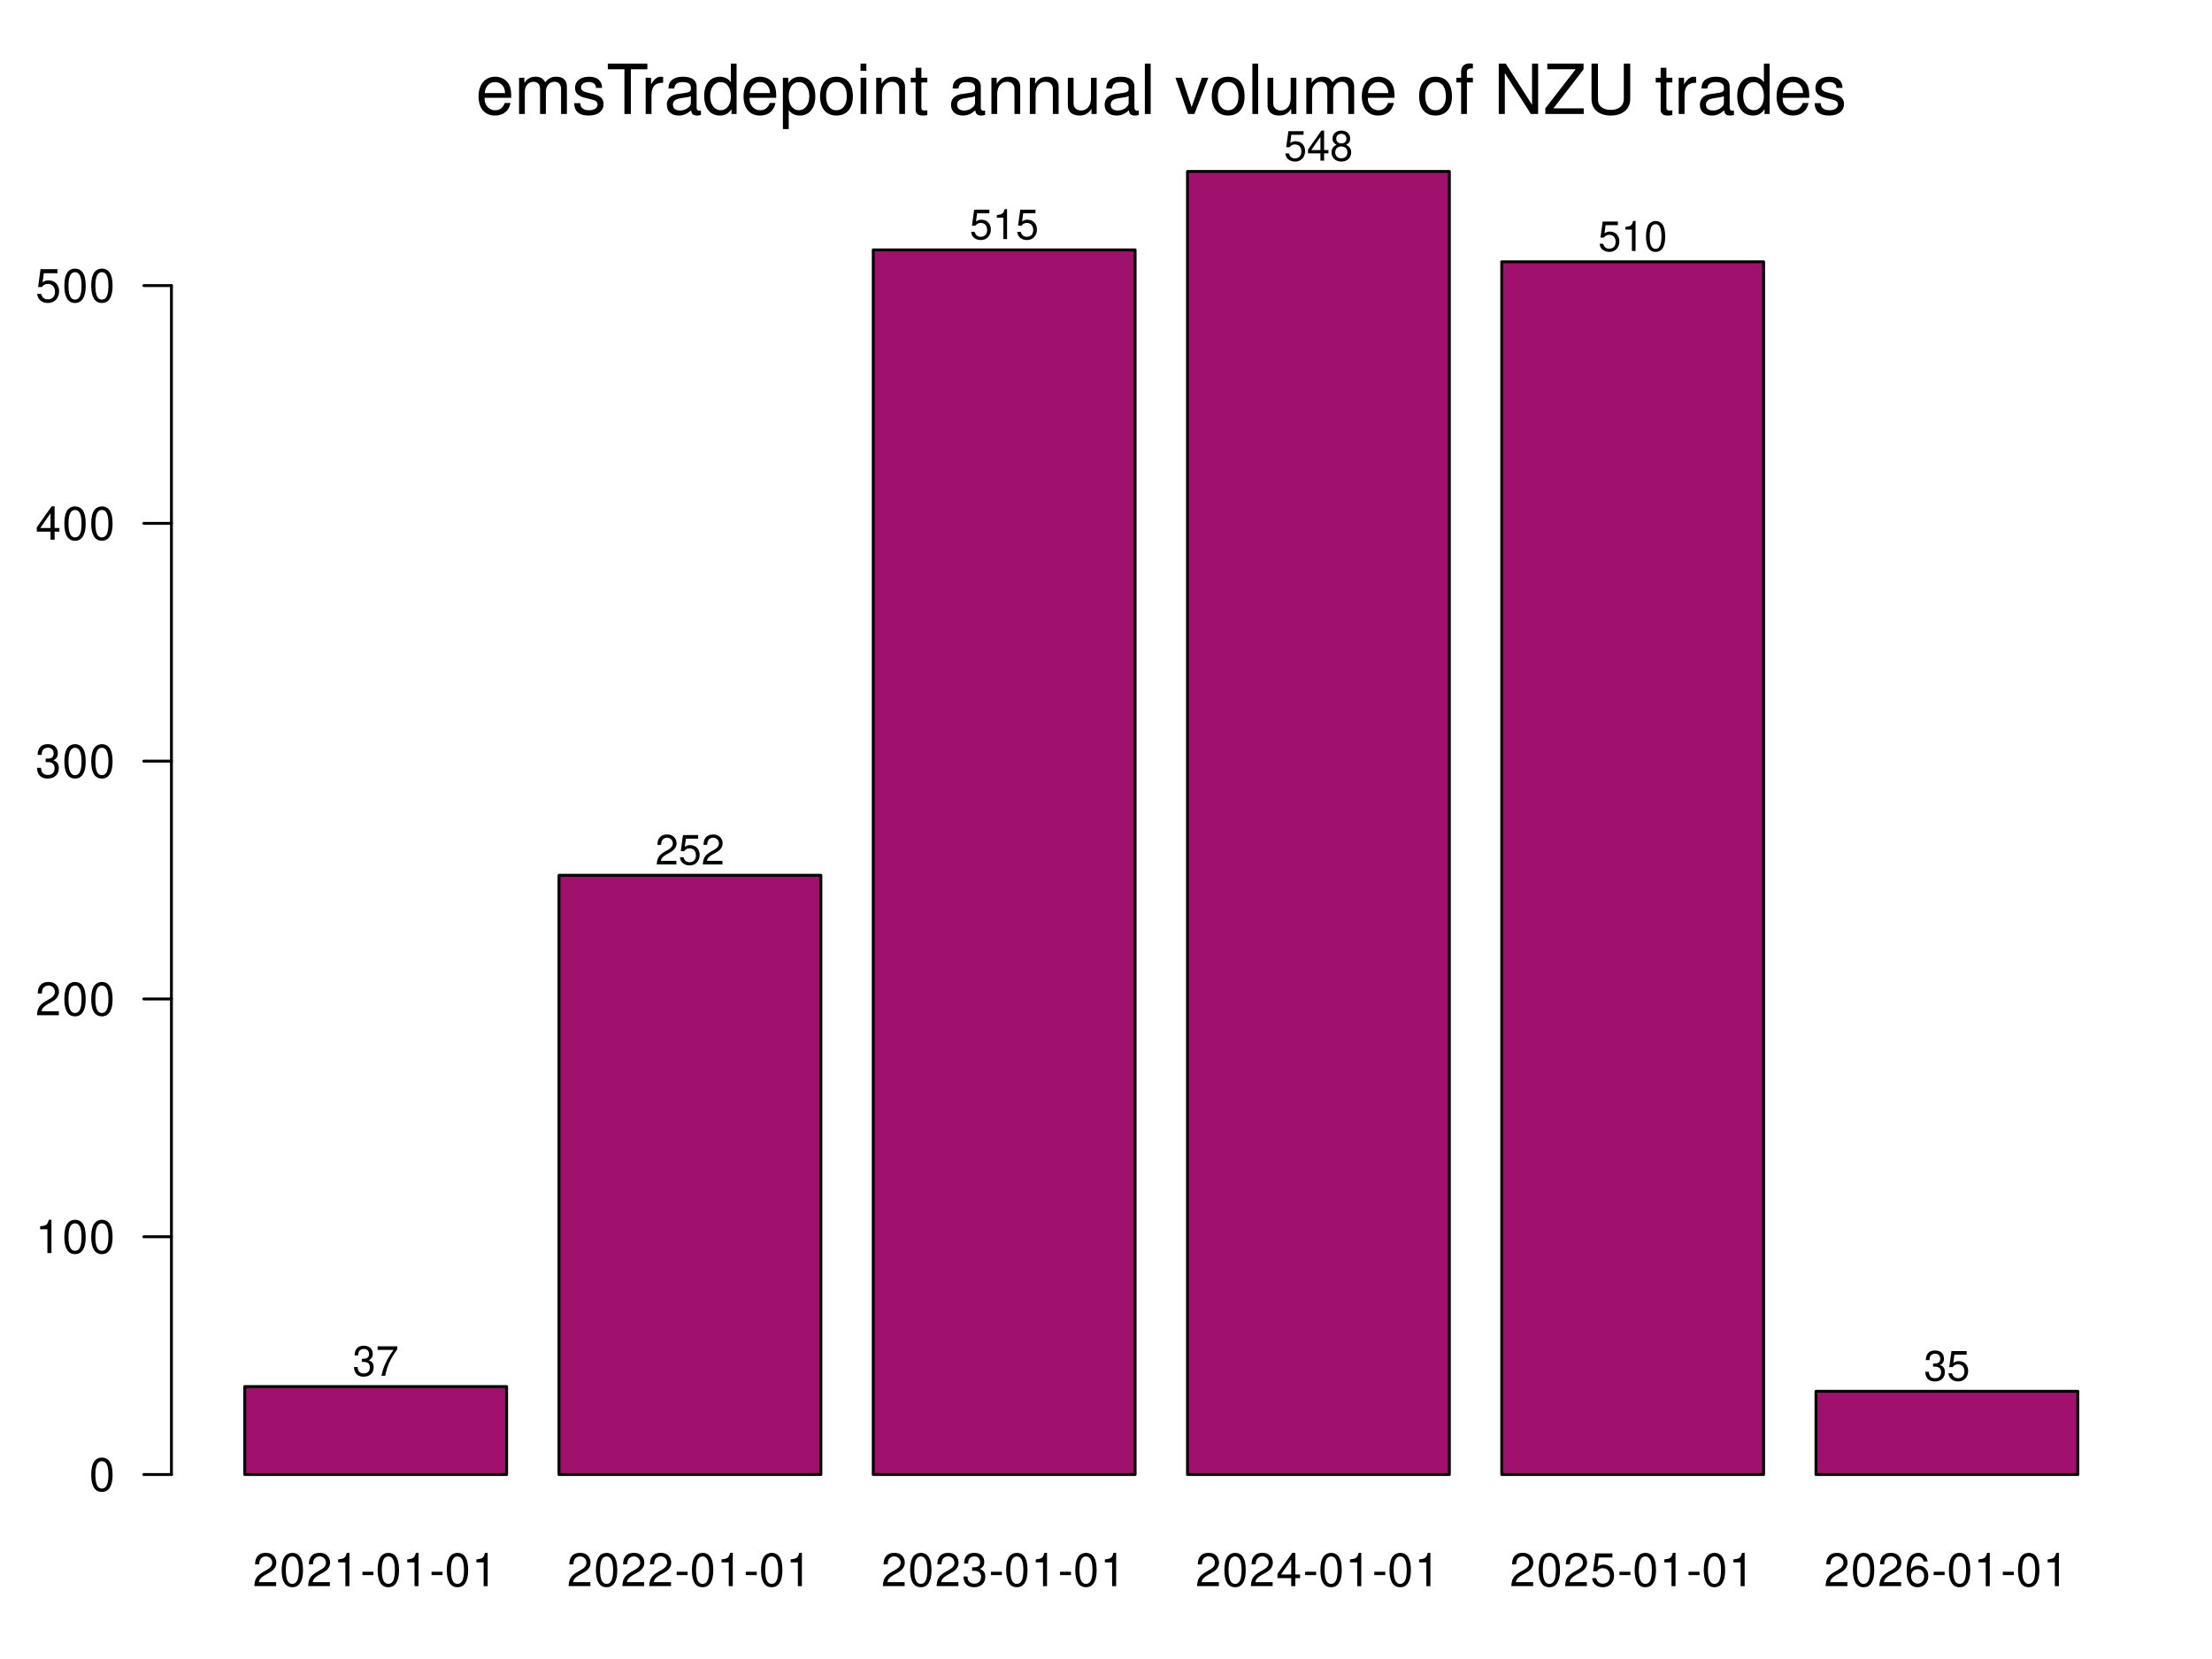
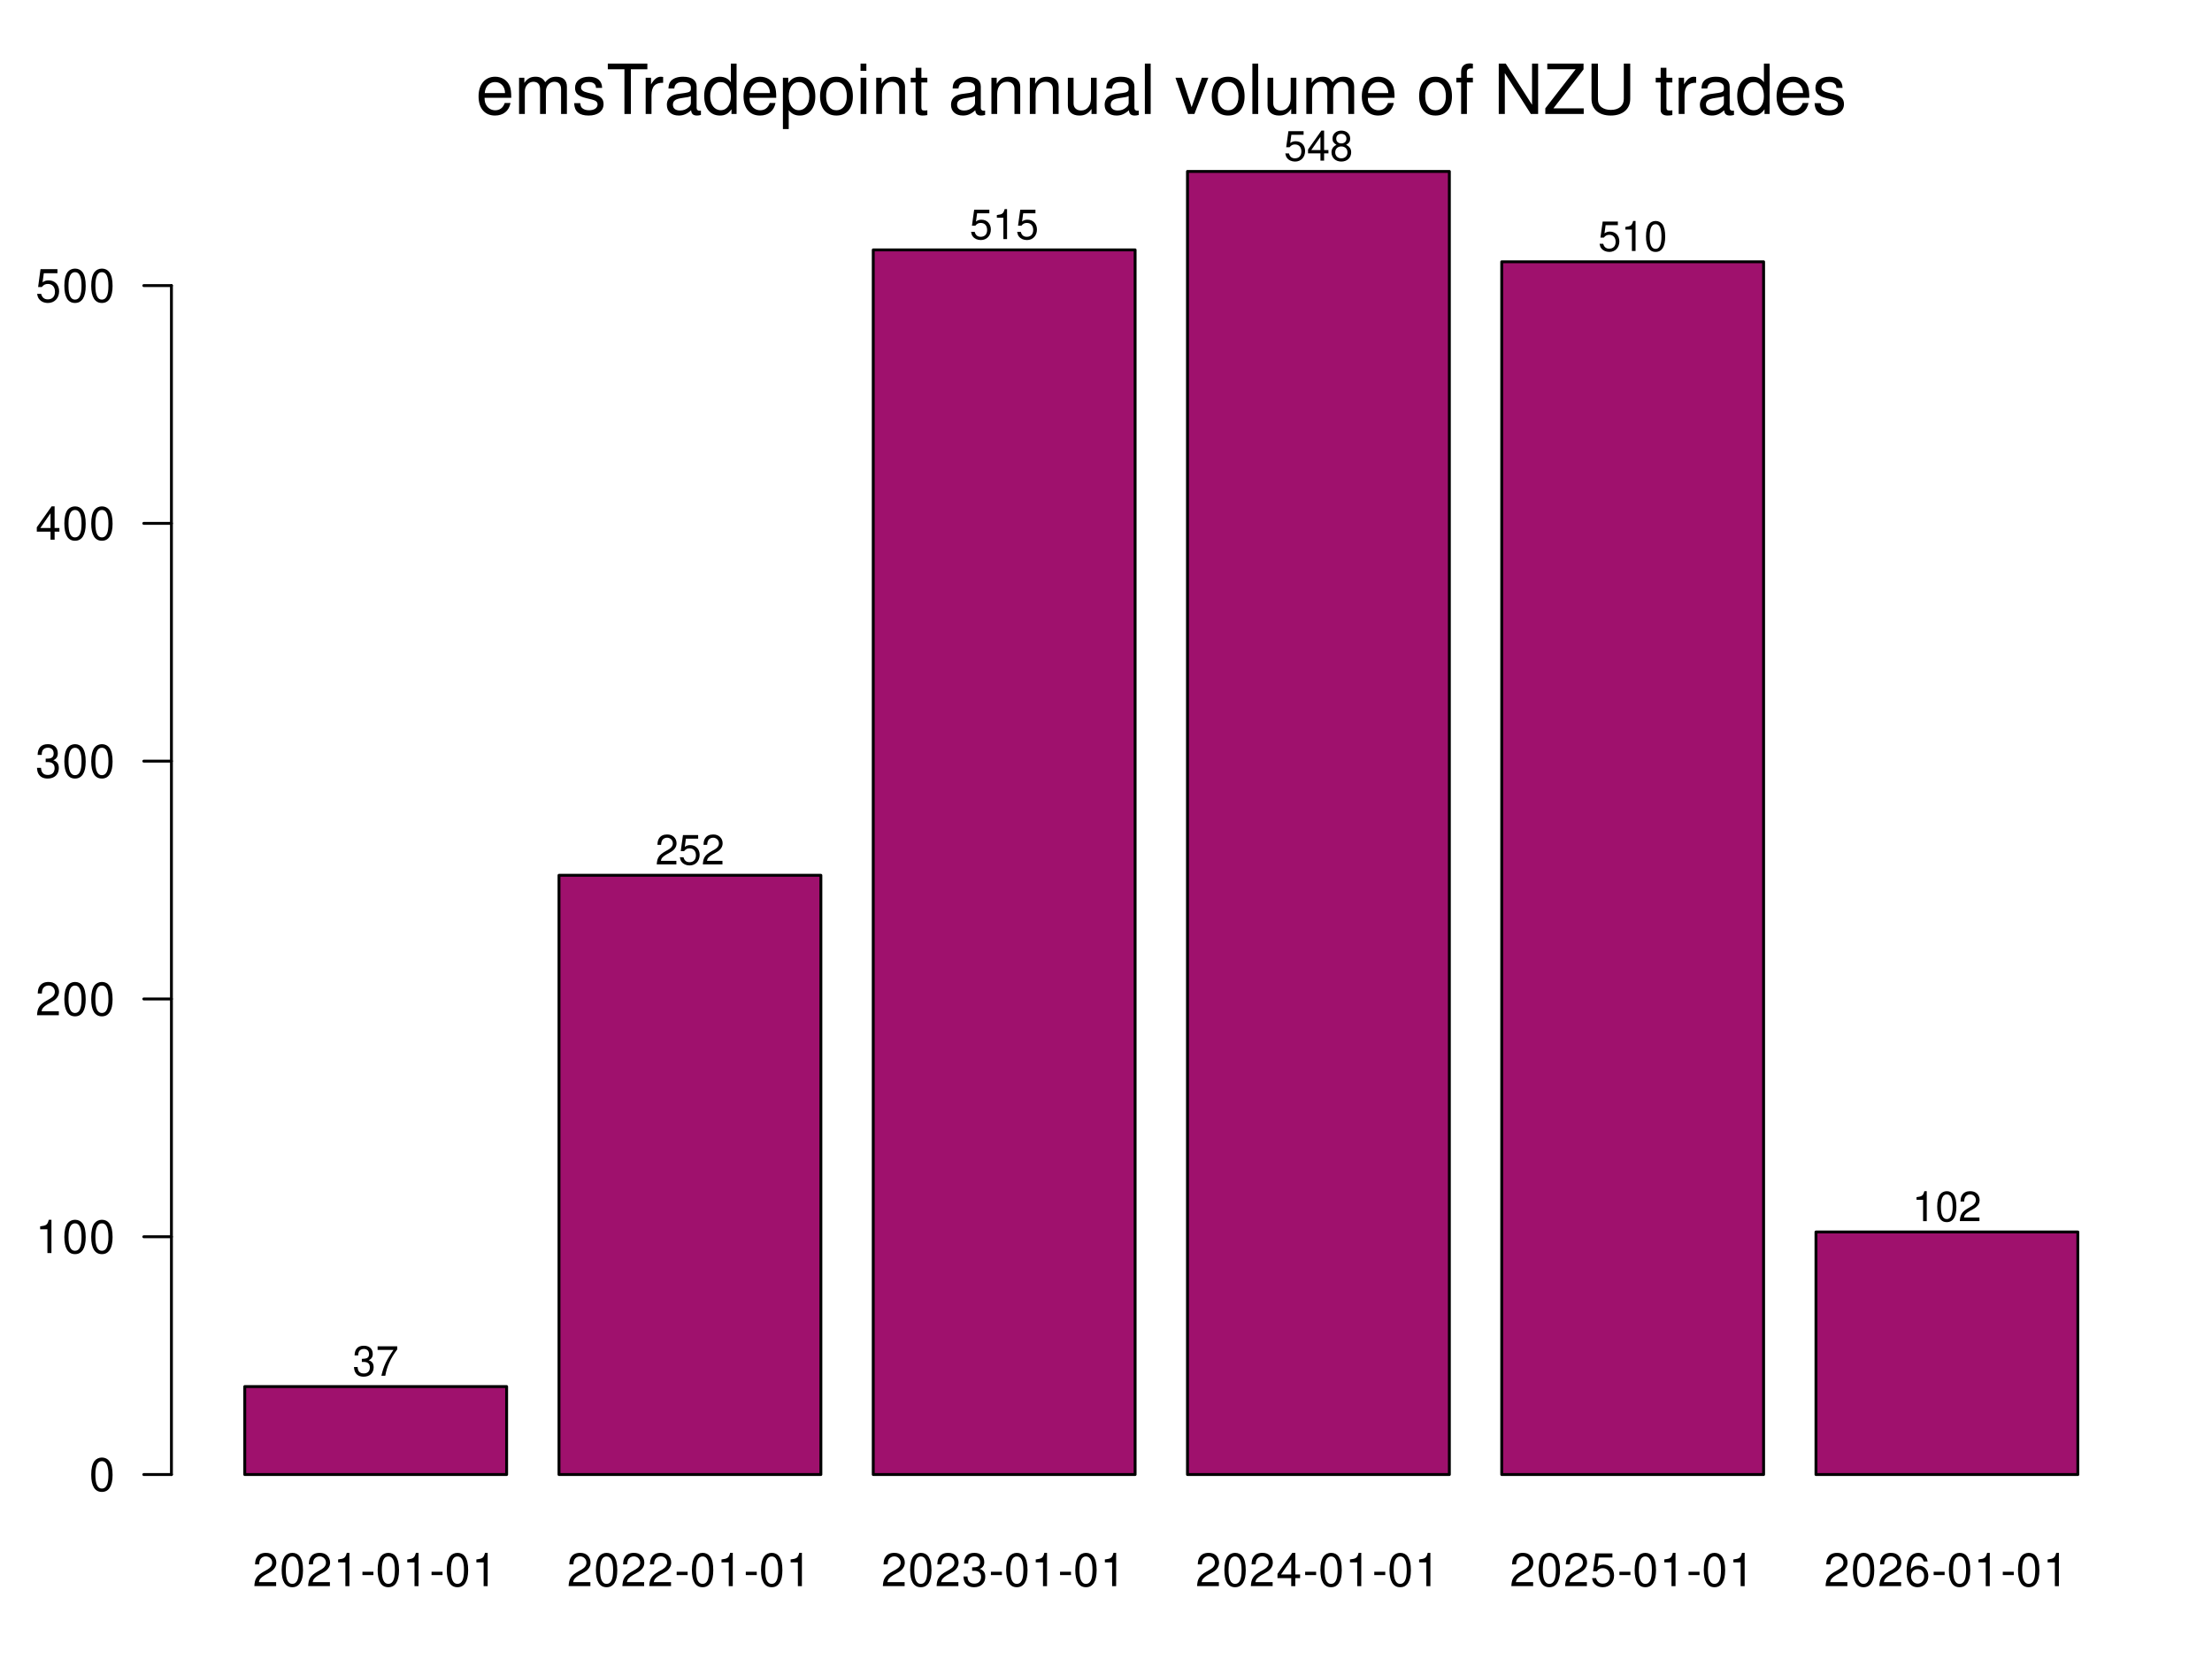
<svg xmlns="http://www.w3.org/2000/svg" xmlns:xlink="http://www.w3.org/1999/xlink" width="576pt" height="432pt" viewBox="0 0 576 432" version="1.1">
  <defs>
    <g>
      <symbol overflow="visible" id="glyph0-0">
        <path style="stroke:none;" d="" />
      </symbol>
      <symbol overflow="visible" id="glyph0-1">
        <path style="stroke:none;" d="M 6.078 -1.047 L 1.594 -1.047 C 1.703 -1.766 2.094 -2.219 3.125 -2.859 L 4.328 -3.531 C 5.516 -4.188 6.125 -5.078 6.125 -6.141 C 6.125 -6.859 5.844 -7.531 5.344 -8 C 4.844 -8.453 4.219 -8.672 3.406 -8.672 C 2.328 -8.672 1.531 -8.297 1.062 -7.547 C 0.75 -7.094 0.625 -6.547 0.594 -5.672 L 1.656 -5.672 C 1.688 -6.266 1.766 -6.609 1.906 -6.906 C 2.188 -7.422 2.734 -7.75 3.375 -7.75 C 4.328 -7.75 5.047 -7.062 5.047 -6.125 C 5.047 -5.422 4.656 -4.828 3.906 -4.391 L 2.797 -3.75 C 1.016 -2.719 0.5 -1.906 0.406 -0.016 L 6.078 -0.016 Z M 6.078 -1.047 " />
      </symbol>
      <symbol overflow="visible" id="glyph0-2">
        <path style="stroke:none;" d="M 3.297 -8.672 C 2.516 -8.672 1.781 -8.312 1.344 -7.734 C 0.797 -6.953 0.516 -5.812 0.516 -4.203 C 0.516 -1.266 1.469 0.281 3.297 0.281 C 5.094 0.281 6.078 -1.266 6.078 -4.125 C 6.078 -5.812 5.812 -6.938 5.25 -7.734 C 4.812 -8.328 4.109 -8.672 3.297 -8.672 Z M 3.297 -7.734 C 4.438 -7.734 5 -6.578 5 -4.219 C 5 -1.75 4.453 -0.594 3.281 -0.594 C 2.156 -0.594 1.594 -1.797 1.594 -4.188 C 1.594 -6.578 2.156 -7.734 3.297 -7.734 Z M 3.297 -7.734 " />
      </symbol>
      <symbol overflow="visible" id="glyph0-3">
        <path style="stroke:none;" d="M 3.109 -6.188 L 3.109 0 L 4.156 0 L 4.156 -8.672 L 3.469 -8.672 C 3.094 -7.344 2.859 -7.156 1.219 -6.953 L 1.219 -6.188 Z M 3.109 -6.188 " />
      </symbol>
      <symbol overflow="visible" id="glyph0-4">
        <path style="stroke:none;" d="M 3.406 -3.75 L 0.547 -3.75 L 0.547 -2.875 L 3.406 -2.875 Z M 3.406 -3.75 " />
      </symbol>
      <symbol overflow="visible" id="glyph0-5">
        <path style="stroke:none;" d="M 2.656 -4 L 3.234 -4 C 4.375 -4 4.984 -3.453 4.984 -2.406 C 4.984 -1.312 4.328 -0.656 3.234 -0.656 C 2.078 -0.656 1.516 -1.25 1.438 -2.516 L 0.391 -2.516 C 0.438 -1.828 0.547 -1.375 0.75 -0.984 C 1.203 -0.141 2.031 0.281 3.188 0.281 C 4.938 0.281 6.078 -0.781 6.078 -2.422 C 6.078 -3.531 5.656 -4.125 4.625 -4.484 C 5.422 -4.812 5.812 -5.406 5.812 -6.281 C 5.812 -7.781 4.844 -8.672 3.234 -8.672 C 1.516 -8.672 0.594 -7.719 0.562 -5.875 L 1.625 -5.875 C 1.625 -6.406 1.688 -6.703 1.812 -6.969 C 2.047 -7.469 2.578 -7.75 3.234 -7.75 C 4.172 -7.75 4.734 -7.188 4.734 -6.25 C 4.734 -5.641 4.531 -5.266 4.062 -5.062 C 3.766 -4.938 3.391 -4.891 2.656 -4.891 Z M 2.656 -4 " />
      </symbol>
      <symbol overflow="visible" id="glyph0-6">
        <path style="stroke:none;" d="M 3.922 -2.094 L 3.922 0 L 4.984 0 L 4.984 -2.094 L 6.234 -2.094 L 6.234 -3.047 L 4.984 -3.047 L 4.984 -8.672 L 4.203 -8.672 L 0.344 -3.219 L 0.344 -2.094 Z M 3.922 -3.047 L 1.266 -3.047 L 3.922 -6.875 Z M 3.922 -3.047 " />
      </symbol>
      <symbol overflow="visible" id="glyph0-7">
        <path style="stroke:none;" d="M 5.719 -8.516 L 1.312 -8.516 L 0.688 -3.875 L 1.656 -3.875 C 2.141 -4.469 2.562 -4.672 3.234 -4.672 C 4.375 -4.672 5.078 -3.891 5.078 -2.625 C 5.078 -1.406 4.375 -0.656 3.219 -0.656 C 2.297 -0.656 1.734 -1.125 1.469 -2.094 L 0.422 -2.094 C 0.562 -1.391 0.688 -1.062 0.938 -0.75 C 1.422 -0.094 2.281 0.281 3.234 0.281 C 4.953 0.281 6.156 -0.969 6.156 -2.766 C 6.156 -4.453 5.047 -5.609 3.406 -5.609 C 2.812 -5.609 2.328 -5.453 1.844 -5.094 L 2.172 -7.469 L 5.719 -7.469 Z M 5.719 -8.516 " />
      </symbol>
      <symbol overflow="visible" id="glyph0-8">
        <path style="stroke:none;" d="M 5.969 -6.422 C 5.766 -7.844 4.859 -8.672 3.562 -8.672 C 2.625 -8.672 1.781 -8.219 1.281 -7.438 C 0.75 -6.594 0.516 -5.531 0.516 -3.953 C 0.516 -2.5 0.719 -1.578 1.234 -0.797 C 1.688 -0.094 2.438 0.281 3.375 0.281 C 4.984 0.281 6.156 -0.938 6.156 -2.625 C 6.156 -4.219 5.078 -5.359 3.547 -5.359 C 2.719 -5.359 2.047 -5.047 1.594 -4.406 C 1.609 -6.547 2.281 -7.734 3.484 -7.734 C 4.234 -7.734 4.75 -7.266 4.922 -6.422 Z M 3.422 -4.422 C 4.438 -4.422 5.078 -3.703 5.078 -2.547 C 5.078 -1.453 4.359 -0.656 3.391 -0.656 C 2.406 -0.656 1.656 -1.484 1.656 -2.594 C 1.656 -3.672 2.375 -4.422 3.422 -4.422 Z M 3.422 -4.422 " />
      </symbol>
      <symbol overflow="visible" id="glyph1-0">
        <path style="stroke:none;" d="" />
      </symbol>
      <symbol overflow="visible" id="glyph1-1">
        <path style="stroke:none;" d="M 2.391 -3.594 L 2.906 -3.594 C 3.938 -3.594 4.484 -3.109 4.484 -2.172 C 4.484 -1.188 3.891 -0.594 2.922 -0.594 C 1.875 -0.594 1.359 -1.125 1.297 -2.266 L 0.344 -2.266 C 0.391 -1.641 0.5 -1.234 0.688 -0.891 C 1.078 -0.125 1.828 0.25 2.875 0.25 C 4.453 0.25 5.469 -0.703 5.469 -2.188 C 5.469 -3.172 5.078 -3.719 4.172 -4.031 C 4.875 -4.328 5.234 -4.875 5.234 -5.656 C 5.234 -7 4.359 -7.812 2.906 -7.812 C 1.359 -7.812 0.547 -6.938 0.5 -5.297 L 1.453 -5.297 C 1.469 -5.766 1.516 -6.031 1.625 -6.266 C 1.844 -6.719 2.328 -6.969 2.922 -6.969 C 3.75 -6.969 4.266 -6.469 4.266 -5.625 C 4.266 -5.078 4.078 -4.734 3.656 -4.562 C 3.391 -4.453 3.047 -4.406 2.391 -4.391 Z M 2.391 -3.594 " />
      </symbol>
      <symbol overflow="visible" id="glyph1-2">
        <path style="stroke:none;" d="M 5.609 -7.656 L 0.5 -7.656 L 0.5 -6.719 L 4.625 -6.719 C 2.812 -4.109 2.062 -2.516 1.484 0 L 2.5 0 C 2.922 -2.453 3.891 -4.562 5.609 -6.859 Z M 5.609 -7.656 " />
      </symbol>
      <symbol overflow="visible" id="glyph1-3">
        <path style="stroke:none;" d="M 5.469 -0.938 L 1.438 -0.938 C 1.531 -1.594 1.875 -2 2.812 -2.562 L 3.891 -3.172 C 4.969 -3.766 5.516 -4.562 5.516 -5.531 C 5.516 -6.172 5.266 -6.781 4.797 -7.203 C 4.344 -7.609 3.797 -7.812 3.062 -7.812 C 2.094 -7.812 1.375 -7.453 0.953 -6.797 C 0.688 -6.375 0.562 -5.891 0.547 -5.109 L 1.484 -5.109 C 1.516 -5.641 1.594 -5.953 1.719 -6.203 C 1.969 -6.688 2.469 -6.969 3.031 -6.969 C 3.891 -6.969 4.547 -6.344 4.547 -5.5 C 4.547 -4.875 4.188 -4.344 3.516 -3.953 L 2.516 -3.375 C 0.922 -2.453 0.453 -1.719 0.359 -0.016 L 5.469 -0.016 Z M 5.469 -0.938 " />
      </symbol>
      <symbol overflow="visible" id="glyph1-4">
        <path style="stroke:none;" d="M 5.141 -7.656 L 1.188 -7.656 L 0.609 -3.484 L 1.484 -3.484 C 1.938 -4.016 2.297 -4.203 2.906 -4.203 C 3.938 -4.203 4.562 -3.5 4.562 -2.359 C 4.562 -1.266 3.938 -0.594 2.891 -0.594 C 2.062 -0.594 1.562 -1.016 1.328 -1.875 L 0.375 -1.875 C 0.5 -1.25 0.609 -0.953 0.844 -0.672 C 1.281 -0.094 2.047 0.25 2.922 0.25 C 4.453 0.25 5.531 -0.875 5.531 -2.5 C 5.531 -4 4.531 -5.047 3.062 -5.047 C 2.531 -5.047 2.094 -4.906 1.656 -4.578 L 1.953 -6.719 L 5.141 -6.719 Z M 5.141 -7.656 " />
      </symbol>
      <symbol overflow="visible" id="glyph1-5">
        <path style="stroke:none;" d="M 2.797 -5.562 L 2.797 0 L 3.75 0 L 3.75 -7.812 L 3.125 -7.812 C 2.781 -6.609 2.562 -6.453 1.094 -6.25 L 1.094 -5.562 Z M 2.797 -5.562 " />
      </symbol>
      <symbol overflow="visible" id="glyph1-6">
        <path style="stroke:none;" d="M 3.531 -1.891 L 3.531 0 L 4.484 0 L 4.484 -1.891 L 5.609 -1.891 L 5.609 -2.75 L 4.484 -2.75 L 4.484 -7.812 L 3.781 -7.812 L 0.297 -2.891 L 0.297 -1.891 Z M 3.531 -2.75 L 1.141 -2.75 L 3.531 -6.188 Z M 3.531 -2.75 " />
      </symbol>
      <symbol overflow="visible" id="glyph1-7">
        <path style="stroke:none;" d="M 4.219 -4.109 C 5.016 -4.594 5.266 -4.984 5.266 -5.719 C 5.266 -6.953 4.328 -7.812 2.969 -7.812 C 1.625 -7.812 0.672 -6.953 0.672 -5.734 C 0.672 -4.984 0.922 -4.609 1.703 -4.109 C 0.828 -3.672 0.406 -3.031 0.406 -2.172 C 0.406 -0.75 1.453 0.25 2.969 0.25 C 4.484 0.25 5.531 -0.75 5.531 -2.172 C 5.531 -3.031 5.109 -3.672 4.219 -4.109 Z M 2.969 -6.969 C 3.781 -6.969 4.297 -6.484 4.297 -5.703 C 4.297 -4.969 3.766 -4.484 2.969 -4.484 C 2.156 -4.484 1.641 -4.969 1.641 -5.719 C 1.641 -6.484 2.156 -6.969 2.969 -6.969 Z M 2.969 -3.688 C 3.922 -3.688 4.562 -3.062 4.562 -2.156 C 4.562 -1.203 3.938 -0.594 2.953 -0.594 C 2.016 -0.594 1.375 -1.234 1.375 -2.141 C 1.375 -3.062 2.016 -3.688 2.969 -3.688 Z M 2.969 -3.688 " />
      </symbol>
      <symbol overflow="visible" id="glyph1-8">
        <path style="stroke:none;" d="M 2.969 -7.812 C 2.25 -7.812 1.609 -7.484 1.203 -6.953 C 0.719 -6.266 0.469 -5.219 0.469 -3.781 C 0.469 -1.141 1.328 0.25 2.969 0.25 C 4.594 0.25 5.469 -1.141 5.469 -3.719 C 5.469 -5.219 5.234 -6.234 4.734 -6.953 C 4.328 -7.5 3.688 -7.812 2.969 -7.812 Z M 2.969 -6.969 C 4 -6.969 4.5 -5.922 4.5 -3.797 C 4.5 -1.578 4 -0.547 2.953 -0.547 C 1.938 -0.547 1.438 -1.625 1.438 -3.766 C 1.438 -5.922 1.938 -6.969 2.969 -6.969 Z M 2.969 -6.969 " />
      </symbol>
      <symbol overflow="visible" id="glyph2-0">
        <path style="stroke:none;" d="" />
      </symbol>
      <symbol overflow="visible" id="glyph2-1">
        <path style="stroke:none;" d="M 9.234 -4.219 C 9.234 -5.656 9.125 -6.516 8.859 -7.219 C 8.25 -8.766 6.797 -9.703 5.047 -9.703 C 2.406 -9.703 0.719 -7.703 0.719 -4.594 C 0.719 -1.469 2.344 0.406 5 0.406 C 7.156 0.406 8.656 -0.812 9.031 -2.859 L 7.531 -2.859 C 7.109 -1.625 6.266 -0.969 5.062 -0.969 C 4.109 -0.969 3.297 -1.406 2.797 -2.203 C 2.438 -2.734 2.297 -3.281 2.281 -4.219 Z M 2.328 -5.438 C 2.453 -7.188 3.516 -8.312 5.016 -8.312 C 6.547 -8.312 7.609 -7.125 7.609 -5.438 Z M 2.328 -5.438 " />
      </symbol>
      <symbol overflow="visible" id="glyph2-2">
        <path style="stroke:none;" d="M 1.266 -9.438 L 1.266 0 L 2.766 0 L 2.766 -5.922 C 2.766 -7.297 3.766 -8.391 4.984 -8.391 C 6.109 -8.391 6.734 -7.703 6.734 -6.5 L 6.734 0 L 8.25 0 L 8.25 -5.922 C 8.25 -7.297 9.234 -8.391 10.453 -8.391 C 11.562 -8.391 12.203 -7.688 12.203 -6.5 L 12.203 0 L 13.719 0 L 13.719 -7.078 C 13.719 -8.766 12.75 -9.703 10.984 -9.703 C 9.719 -9.703 8.969 -9.328 8.078 -8.266 C 7.531 -9.266 6.766 -9.703 5.547 -9.703 C 4.281 -9.703 3.438 -9.234 2.641 -8.094 L 2.641 -9.438 Z M 1.266 -9.438 " />
      </symbol>
      <symbol overflow="visible" id="glyph2-3">
        <path style="stroke:none;" d="M 7.891 -6.797 C 7.859 -8.656 6.641 -9.703 4.469 -9.703 C 2.266 -9.703 0.844 -8.562 0.844 -6.828 C 0.844 -5.344 1.609 -4.641 3.828 -4.109 L 5.234 -3.766 C 6.281 -3.516 6.703 -3.125 6.703 -2.469 C 6.703 -1.562 5.812 -0.969 4.5 -0.969 C 3.688 -0.969 3 -1.203 2.625 -1.609 C 2.391 -1.875 2.281 -2.141 2.203 -2.812 L 0.609 -2.812 C 0.688 -0.625 1.906 0.406 4.375 0.406 C 6.75 0.406 8.266 -0.75 8.266 -2.578 C 8.266 -3.984 7.469 -4.75 5.594 -5.203 L 4.156 -5.547 C 2.938 -5.828 2.406 -6.234 2.406 -6.891 C 2.406 -7.781 3.188 -8.312 4.406 -8.312 C 5.609 -8.312 6.266 -7.797 6.297 -6.797 Z M 7.891 -6.797 " />
      </symbol>
      <symbol overflow="visible" id="glyph2-4">
        <path style="stroke:none;" d="M 6.375 -11.641 L 10.672 -11.641 L 10.672 -13.125 L 0.375 -13.125 L 0.375 -11.641 L 4.703 -11.641 L 4.703 0 L 6.375 0 Z M 6.375 -11.641 " />
      </symbol>
      <symbol overflow="visible" id="glyph2-5">
        <path style="stroke:none;" d="M 1.234 -9.438 L 1.234 0 L 2.75 0 L 2.75 -4.891 C 2.766 -7.156 3.703 -8.172 5.781 -8.125 L 5.781 -9.641 C 5.531 -9.688 5.375 -9.703 5.203 -9.703 C 4.234 -9.703 3.484 -9.125 2.625 -7.719 L 2.625 -9.438 Z M 1.234 -9.438 " />
      </symbol>
      <symbol overflow="visible" id="glyph2-6">
        <path style="stroke:none;" d="M 9.625 -0.875 C 9.469 -0.844 9.391 -0.844 9.312 -0.844 C 8.781 -0.844 8.5 -1.109 8.5 -1.578 L 8.5 -7.125 C 8.5 -8.797 7.266 -9.703 4.953 -9.703 C 3.562 -9.703 2.469 -9.312 1.812 -8.609 C 1.391 -8.125 1.203 -7.578 1.172 -6.641 L 2.688 -6.641 C 2.812 -7.797 3.484 -8.312 4.891 -8.312 C 6.266 -8.312 7 -7.812 7 -6.906 L 7 -6.516 C 6.984 -5.875 6.656 -5.641 5.438 -5.469 C 3.312 -5.203 2.984 -5.125 2.406 -4.891 C 1.312 -4.422 0.75 -3.594 0.75 -2.375 C 0.75 -0.672 1.938 0.406 3.859 0.406 C 5.047 0.406 6 0 7.062 -0.969 C 7.156 0 7.625 0.406 8.609 0.406 C 8.922 0.406 9.125 0.375 9.625 0.25 Z M 7 -2.969 C 7 -2.469 6.859 -2.156 6.406 -1.75 C 5.797 -1.188 5.062 -0.906 4.172 -0.906 C 3 -0.906 2.328 -1.453 2.328 -2.406 C 2.328 -3.406 2.969 -3.906 4.594 -4.141 C 6.188 -4.359 6.5 -4.422 7 -4.656 Z M 7 -2.969 " />
      </symbol>
      <symbol overflow="visible" id="glyph2-7">
        <path style="stroke:none;" d="M 8.906 -13.125 L 7.422 -13.125 L 7.422 -8.25 C 6.781 -9.203 5.781 -9.703 4.516 -9.703 C 2.062 -9.703 0.469 -7.734 0.469 -4.734 C 0.469 -1.547 2.016 0.406 4.578 0.406 C 5.875 0.406 6.766 -0.078 7.578 -1.234 L 7.578 0 L 8.906 0 Z M 4.766 -8.297 C 6.391 -8.297 7.422 -6.875 7.422 -4.609 C 7.422 -2.438 6.375 -0.984 4.781 -0.984 C 3.125 -0.984 2.031 -2.453 2.031 -4.641 C 2.031 -6.844 3.125 -8.297 4.766 -8.297 Z M 4.766 -8.297 " />
      </symbol>
      <symbol overflow="visible" id="glyph2-8">
        <path style="stroke:none;" d="M 0.969 3.922 L 2.484 3.922 L 2.484 -0.984 C 3.281 -0.016 4.156 0.406 5.375 0.406 C 7.828 0.406 9.406 -1.547 9.406 -4.547 C 9.406 -7.719 7.859 -9.703 5.359 -9.703 C 4.094 -9.703 3.062 -9.125 2.359 -8.016 L 2.359 -9.438 L 0.969 -9.438 Z M 5.109 -8.297 C 6.766 -8.297 7.844 -6.844 7.844 -4.594 C 7.844 -2.453 6.75 -0.984 5.109 -0.984 C 3.516 -0.984 2.484 -2.438 2.484 -4.641 C 2.484 -6.859 3.516 -8.297 5.109 -8.297 Z M 5.109 -8.297 " />
      </symbol>
      <symbol overflow="visible" id="glyph2-9">
        <path style="stroke:none;" d="M 4.891 -9.703 C 2.234 -9.703 0.641 -7.812 0.641 -4.641 C 0.641 -1.453 2.234 0.406 4.906 0.406 C 7.578 0.406 9.188 -1.469 9.188 -4.578 C 9.188 -7.844 7.625 -9.703 4.891 -9.703 Z M 4.906 -8.312 C 6.609 -8.312 7.609 -6.938 7.609 -4.594 C 7.609 -2.359 6.562 -0.969 4.906 -0.969 C 3.234 -0.969 2.219 -2.359 2.219 -4.641 C 2.219 -6.938 3.234 -8.312 4.906 -8.312 Z M 4.906 -8.312 " />
      </symbol>
      <symbol overflow="visible" id="glyph2-10">
        <path style="stroke:none;" d="M 2.703 -9.438 L 1.203 -9.438 L 1.203 0 L 2.703 0 Z M 2.703 -13.125 L 1.188 -13.125 L 1.188 -11.234 L 2.703 -11.234 Z M 2.703 -13.125 " />
      </symbol>
      <symbol overflow="visible" id="glyph2-11">
        <path style="stroke:none;" d="M 1.266 -9.438 L 1.266 0 L 2.766 0 L 2.766 -5.203 C 2.766 -7.125 3.781 -8.391 5.328 -8.391 C 6.516 -8.391 7.266 -7.672 7.266 -6.531 L 7.266 0 L 8.766 0 L 8.766 -7.125 C 8.766 -8.688 7.594 -9.703 5.781 -9.703 C 4.375 -9.703 3.469 -9.156 2.641 -7.844 L 2.641 -9.438 Z M 1.266 -9.438 " />
      </symbol>
      <symbol overflow="visible" id="glyph2-12">
        <path style="stroke:none;" d="M 4.578 -9.438 L 3.031 -9.438 L 3.031 -12.031 L 1.531 -12.031 L 1.531 -9.438 L 0.25 -9.438 L 0.25 -8.203 L 1.531 -8.203 L 1.531 -1.078 C 1.531 -0.109 2.172 0.406 3.344 0.406 C 3.75 0.406 4.062 0.375 4.578 0.281 L 4.578 -0.969 C 4.359 -0.922 4.156 -0.906 3.859 -0.906 C 3.203 -0.906 3.031 -1.078 3.031 -1.75 L 3.031 -8.203 L 4.578 -8.203 Z M 4.578 -9.438 " />
      </symbol>
      <symbol overflow="visible" id="glyph2-13">
        <path style="stroke:none;" d="" />
      </symbol>
      <symbol overflow="visible" id="glyph2-14">
        <path style="stroke:none;" d="M 8.672 0 L 8.672 -9.438 L 7.188 -9.438 L 7.188 -4.094 C 7.188 -2.156 6.172 -0.906 4.609 -0.906 C 3.422 -0.906 2.656 -1.625 2.656 -2.75 L 2.656 -9.438 L 1.172 -9.438 L 1.172 -2.156 C 1.172 -0.594 2.344 0.406 4.172 0.406 C 5.562 0.406 6.438 -0.078 7.328 -1.312 L 7.328 0 Z M 8.672 0 " />
      </symbol>
      <symbol overflow="visible" id="glyph2-15">
        <path style="stroke:none;" d="M 2.734 -13.125 L 1.219 -13.125 L 1.219 0 L 2.734 0 Z M 2.734 -13.125 " />
      </symbol>
      <symbol overflow="visible" id="glyph2-16">
        <path style="stroke:none;" d="M 5.125 0 L 8.75 -9.438 L 7.062 -9.438 L 4.391 -1.781 L 1.875 -9.438 L 0.188 -9.438 L 3.484 0 Z M 5.125 0 " />
      </symbol>
      <symbol overflow="visible" id="glyph2-17">
        <path style="stroke:none;" d="M 4.641 -9.438 L 3.078 -9.438 L 3.078 -10.906 C 3.078 -11.531 3.422 -11.859 4.125 -11.859 C 4.25 -11.859 4.297 -11.859 4.641 -11.844 L 4.641 -13.078 C 4.297 -13.156 4.109 -13.172 3.797 -13.172 C 2.406 -13.172 1.578 -12.391 1.578 -11.031 L 1.578 -9.438 L 0.328 -9.438 L 0.328 -8.203 L 1.578 -8.203 L 1.578 0 L 3.078 0 L 3.078 -8.203 L 4.641 -8.203 Z M 4.641 -9.438 " />
      </symbol>
      <symbol overflow="visible" id="glyph2-18">
        <path style="stroke:none;" d="M 11.625 -13.125 L 10.047 -13.125 L 10.047 -2.391 L 3.188 -13.125 L 1.375 -13.125 L 1.375 0 L 2.953 0 L 2.953 -10.641 L 9.734 0 L 11.625 0 Z M 11.625 -13.125 " />
      </symbol>
      <symbol overflow="visible" id="glyph2-19">
        <path style="stroke:none;" d="M 10.453 -13.125 L 1.016 -13.125 L 1.016 -11.641 L 8.391 -11.641 L 0.5 -1.469 L 0.5 0 L 10.5 0 L 10.5 -1.469 L 2.609 -1.469 L 10.453 -11.609 Z M 10.453 -13.125 " />
      </symbol>
      <symbol overflow="visible" id="glyph2-20">
        <path style="stroke:none;" d="M 9.938 -13.125 L 9.938 -3.906 C 9.938 -2.141 8.656 -1.062 6.547 -1.062 C 5.578 -1.062 4.781 -1.297 4.156 -1.75 C 3.516 -2.25 3.203 -2.922 3.203 -3.906 L 3.203 -13.125 L 1.531 -13.125 L 1.531 -3.906 C 1.531 -1.234 3.438 0.406 6.547 0.406 C 9.625 0.406 11.609 -1.281 11.609 -3.906 L 11.609 -13.125 Z M 9.938 -13.125 " />
      </symbol>
    </g>
  </defs>
-   <g id="surface6">
+   <g id="surface29">
    <rect x="0" y="0" width="576" height="432" style="fill:rgb(100%,100%,100%);fill-opacity:1;stroke:none;" />
    <path style="fill-rule:nonzero;fill:rgb(62.353%,6.667%,42.745%);fill-opacity:1;stroke-width:0.75;stroke-linecap:round;stroke-linejoin:round;stroke:rgb(0%,0%,0%);stroke-opacity:1;stroke-miterlimit:10;" d="M 63.734 383.965 L 131.926 383.965 L 131.926 361.055 L 63.734 361.055 Z M 63.734 383.965 " />
    <path style="fill-rule:nonzero;fill:rgb(62.353%,6.667%,42.745%);fill-opacity:1;stroke-width:0.75;stroke-linecap:round;stroke-linejoin:round;stroke:rgb(0%,0%,0%);stroke-opacity:1;stroke-miterlimit:10;" d="M 145.562 383.965 L 213.754 383.965 L 213.754 227.926 L 145.562 227.926 Z M 145.562 383.965 " />
    <path style="fill-rule:nonzero;fill:rgb(62.353%,6.667%,42.745%);fill-opacity:1;stroke-width:0.75;stroke-linecap:round;stroke-linejoin:round;stroke:rgb(0%,0%,0%);stroke-opacity:1;stroke-miterlimit:10;" d="M 227.391 383.965 L 295.582 383.965 L 295.582 65.07 L 227.391 65.07 Z M 227.391 383.965 " />
    <path style="fill-rule:nonzero;fill:rgb(62.353%,6.667%,42.745%);fill-opacity:1;stroke-width:0.75;stroke-linecap:round;stroke-linejoin:round;stroke:rgb(0%,0%,0%);stroke-opacity:1;stroke-miterlimit:10;" d="M 309.219 383.965 L 377.41 383.965 L 377.41 44.637 L 309.219 44.637 Z M 309.219 383.965 " />
    <path style="fill-rule:nonzero;fill:rgb(62.353%,6.667%,42.745%);fill-opacity:1;stroke-width:0.75;stroke-linecap:round;stroke-linejoin:round;stroke:rgb(0%,0%,0%);stroke-opacity:1;stroke-miterlimit:10;" d="M 391.047 383.965 L 459.238 383.965 L 459.238 68.168 L 391.047 68.168 Z M 391.047 383.965 " />
-     <path style="fill-rule:nonzero;fill:rgb(62.353%,6.667%,42.745%);fill-opacity:1;stroke-width:0.75;stroke-linecap:round;stroke-linejoin:round;stroke:rgb(0%,0%,0%);stroke-opacity:1;stroke-miterlimit:10;" d="M 472.875 383.965 L 541.066 383.965 L 541.066 362.293 L 472.875 362.293 Z M 472.875 383.965 " />
+     <path style="fill-rule:nonzero;fill:rgb(62.353%,6.667%,42.745%);fill-opacity:1;stroke-width:0.75;stroke-linecap:round;stroke-linejoin:round;stroke:rgb(0%,0%,0%);stroke-opacity:1;stroke-miterlimit:10;" d="M 472.875 383.965 L 541.066 383.965 L 541.066 320.805 L 472.875 320.805 Z M 472.875 383.965 " />
    <g style="fill:rgb(0%,0%,0%);fill-opacity:1;">
      <use xlink:href="#glyph0-1" x="65.828" y="413.029" />
      <use xlink:href="#glyph0-2" x="72.828" y="413.029" />
      <use xlink:href="#glyph0-1" x="79.828" y="413.029" />
      <use xlink:href="#glyph0-3" x="86.828" y="413.029" />
      <use xlink:href="#glyph0-4" x="93.828" y="413.029" />
      <use xlink:href="#glyph0-2" x="97.828" y="413.029" />
      <use xlink:href="#glyph0-3" x="104.828" y="413.029" />
      <use xlink:href="#glyph0-4" x="111.828" y="413.029" />
      <use xlink:href="#glyph0-2" x="115.828" y="413.029" />
      <use xlink:href="#glyph0-3" x="122.828" y="413.029" />
    </g>
    <g style="fill:rgb(0%,0%,0%);fill-opacity:1;">
      <use xlink:href="#glyph0-1" x="147.656" y="413.029" />
      <use xlink:href="#glyph0-2" x="154.656" y="413.029" />
      <use xlink:href="#glyph0-1" x="161.656" y="413.029" />
      <use xlink:href="#glyph0-1" x="168.656" y="413.029" />
      <use xlink:href="#glyph0-4" x="175.656" y="413.029" />
      <use xlink:href="#glyph0-2" x="179.656" y="413.029" />
      <use xlink:href="#glyph0-3" x="186.656" y="413.029" />
      <use xlink:href="#glyph0-4" x="193.656" y="413.029" />
      <use xlink:href="#glyph0-2" x="197.656" y="413.029" />
      <use xlink:href="#glyph0-3" x="204.656" y="413.029" />
    </g>
    <g style="fill:rgb(0%,0%,0%);fill-opacity:1;">
      <use xlink:href="#glyph0-1" x="229.484" y="413.029" />
      <use xlink:href="#glyph0-2" x="236.484" y="413.029" />
      <use xlink:href="#glyph0-1" x="243.484" y="413.029" />
      <use xlink:href="#glyph0-5" x="250.484" y="413.029" />
      <use xlink:href="#glyph0-4" x="257.484" y="413.029" />
      <use xlink:href="#glyph0-2" x="261.484" y="413.029" />
      <use xlink:href="#glyph0-3" x="268.484" y="413.029" />
      <use xlink:href="#glyph0-4" x="275.484" y="413.029" />
      <use xlink:href="#glyph0-2" x="279.484" y="413.029" />
      <use xlink:href="#glyph0-3" x="286.484" y="413.029" />
    </g>
    <g style="fill:rgb(0%,0%,0%);fill-opacity:1;">
      <use xlink:href="#glyph0-1" x="311.312" y="413.029" />
      <use xlink:href="#glyph0-2" x="318.312" y="413.029" />
      <use xlink:href="#glyph0-1" x="325.312" y="413.029" />
      <use xlink:href="#glyph0-6" x="332.312" y="413.029" />
      <use xlink:href="#glyph0-4" x="339.312" y="413.029" />
      <use xlink:href="#glyph0-2" x="343.312" y="413.029" />
      <use xlink:href="#glyph0-3" x="350.312" y="413.029" />
      <use xlink:href="#glyph0-4" x="357.312" y="413.029" />
      <use xlink:href="#glyph0-2" x="361.312" y="413.029" />
      <use xlink:href="#glyph0-3" x="368.312" y="413.029" />
    </g>
    <g style="fill:rgb(0%,0%,0%);fill-opacity:1;">
      <use xlink:href="#glyph0-1" x="393.145" y="413.029" />
      <use xlink:href="#glyph0-2" x="400.145" y="413.029" />
      <use xlink:href="#glyph0-1" x="407.145" y="413.029" />
      <use xlink:href="#glyph0-7" x="414.145" y="413.029" />
      <use xlink:href="#glyph0-4" x="421.145" y="413.029" />
      <use xlink:href="#glyph0-2" x="425.145" y="413.029" />
      <use xlink:href="#glyph0-3" x="432.145" y="413.029" />
      <use xlink:href="#glyph0-4" x="439.145" y="413.029" />
      <use xlink:href="#glyph0-2" x="443.145" y="413.029" />
      <use xlink:href="#glyph0-3" x="450.145" y="413.029" />
    </g>
    <g style="fill:rgb(0%,0%,0%);fill-opacity:1;">
      <use xlink:href="#glyph0-1" x="474.973" y="413.029" />
      <use xlink:href="#glyph0-2" x="481.973" y="413.029" />
      <use xlink:href="#glyph0-1" x="488.973" y="413.029" />
      <use xlink:href="#glyph0-8" x="495.973" y="413.029" />
      <use xlink:href="#glyph0-4" x="502.973" y="413.029" />
      <use xlink:href="#glyph0-2" x="506.973" y="413.029" />
      <use xlink:href="#glyph0-3" x="513.973" y="413.029" />
      <use xlink:href="#glyph0-4" x="520.973" y="413.029" />
      <use xlink:href="#glyph0-2" x="524.973" y="413.029" />
      <use xlink:href="#glyph0-3" x="531.973" y="413.029" />
    </g>
    <path style="fill:none;stroke-width:0.75;stroke-linecap:round;stroke-linejoin:round;stroke:rgb(0%,0%,0%);stroke-opacity:1;stroke-miterlimit:10;" d="M 44.641 383.965 L 44.641 74.363 " />
    <path style="fill:none;stroke-width:0.75;stroke-linecap:round;stroke-linejoin:round;stroke:rgb(0%,0%,0%);stroke-opacity:1;stroke-miterlimit:10;" d="M 44.641 383.965 L 37.441 383.965 " />
    <path style="fill:none;stroke-width:0.75;stroke-linecap:round;stroke-linejoin:round;stroke:rgb(0%,0%,0%);stroke-opacity:1;stroke-miterlimit:10;" d="M 44.641 322.047 L 37.441 322.047 " />
    <path style="fill:none;stroke-width:0.75;stroke-linecap:round;stroke-linejoin:round;stroke:rgb(0%,0%,0%);stroke-opacity:1;stroke-miterlimit:10;" d="M 44.641 260.125 L 37.441 260.125 " />
    <path style="fill:none;stroke-width:0.75;stroke-linecap:round;stroke-linejoin:round;stroke:rgb(0%,0%,0%);stroke-opacity:1;stroke-miterlimit:10;" d="M 44.641 198.203 L 37.441 198.203 " />
    <path style="fill:none;stroke-width:0.75;stroke-linecap:round;stroke-linejoin:round;stroke:rgb(0%,0%,0%);stroke-opacity:1;stroke-miterlimit:10;" d="M 44.641 136.281 L 37.441 136.281 " />
    <path style="fill:none;stroke-width:0.75;stroke-linecap:round;stroke-linejoin:round;stroke:rgb(0%,0%,0%);stroke-opacity:1;stroke-miterlimit:10;" d="M 44.641 74.363 L 37.441 74.363 " />
    <g style="fill:rgb(0%,0%,0%);fill-opacity:1;">
      <use xlink:href="#glyph0-2" x="23.238" y="388.213" />
    </g>
    <g style="fill:rgb(0%,0%,0%);fill-opacity:1;">
      <use xlink:href="#glyph0-3" x="9.238" y="326.295" />
      <use xlink:href="#glyph0-2" x="16.238" y="326.295" />
      <use xlink:href="#glyph0-2" x="23.238" y="326.295" />
    </g>
    <g style="fill:rgb(0%,0%,0%);fill-opacity:1;">
      <use xlink:href="#glyph0-1" x="9.238" y="264.373" />
      <use xlink:href="#glyph0-2" x="16.238" y="264.373" />
      <use xlink:href="#glyph0-2" x="23.238" y="264.373" />
    </g>
    <g style="fill:rgb(0%,0%,0%);fill-opacity:1;">
      <use xlink:href="#glyph0-5" x="9.238" y="202.451" />
      <use xlink:href="#glyph0-2" x="16.238" y="202.451" />
      <use xlink:href="#glyph0-2" x="23.238" y="202.451" />
    </g>
    <g style="fill:rgb(0%,0%,0%);fill-opacity:1;">
      <use xlink:href="#glyph0-6" x="9.238" y="140.529" />
      <use xlink:href="#glyph0-2" x="16.238" y="140.529" />
      <use xlink:href="#glyph0-2" x="23.238" y="140.529" />
    </g>
    <g style="fill:rgb(0%,0%,0%);fill-opacity:1;">
      <use xlink:href="#glyph0-7" x="9.238" y="78.611" />
      <use xlink:href="#glyph0-2" x="16.238" y="78.611" />
      <use xlink:href="#glyph0-2" x="23.238" y="78.611" />
    </g>
    <g style="fill:rgb(0%,0%,0%);fill-opacity:1;">
      <use xlink:href="#glyph1-1" x="91.828" y="358.236" />
      <use xlink:href="#glyph1-2" x="97.828" y="358.236" />
    </g>
    <g style="fill:rgb(0%,0%,0%);fill-opacity:1;">
      <use xlink:href="#glyph1-3" x="170.656" y="225.107" />
      <use xlink:href="#glyph1-4" x="176.656" y="225.107" />
      <use xlink:href="#glyph1-3" x="182.656" y="225.107" />
    </g>
    <g style="fill:rgb(0%,0%,0%);fill-opacity:1;">
      <use xlink:href="#glyph1-4" x="252.484" y="62.256" />
      <use xlink:href="#glyph1-5" x="258.484" y="62.256" />
      <use xlink:href="#glyph1-4" x="264.484" y="62.256" />
    </g>
    <g style="fill:rgb(0%,0%,0%);fill-opacity:1;">
      <use xlink:href="#glyph1-4" x="334.312" y="41.822" />
      <use xlink:href="#glyph1-6" x="340.312" y="41.822" />
      <use xlink:href="#glyph1-7" x="346.312" y="41.822" />
    </g>
    <g style="fill:rgb(0%,0%,0%);fill-opacity:1;">
      <use xlink:href="#glyph1-4" x="416.145" y="65.35" />
      <use xlink:href="#glyph1-5" x="422.145" y="65.35" />
      <use xlink:href="#glyph1-8" x="428.145" y="65.35" />
    </g>
    <g style="fill:rgb(0%,0%,0%);fill-opacity:1;">
-       <use xlink:href="#glyph1-1" x="500.973" y="359.475" />
-       <use xlink:href="#glyph1-4" x="506.973" y="359.475" />
+       <use xlink:href="#glyph1-5" x="497.973" y="317.99" />
+       <use xlink:href="#glyph1-8" x="503.973" y="317.99" />
+       <use xlink:href="#glyph1-3" x="509.973" y="317.99" />
    </g>
    <g style="fill:rgb(0%,0%,0%);fill-opacity:1;">
      <use xlink:href="#glyph2-1" x="123.898" y="29.681" />
      <use xlink:href="#glyph2-2" x="133.898" y="29.681" />
      <use xlink:href="#glyph2-3" x="148.898" y="29.681" />
      <use xlink:href="#glyph2-4" x="157.898" y="29.681" />
      <use xlink:href="#glyph2-5" x="166.898" y="29.681" />
      <use xlink:href="#glyph2-6" x="172.898" y="29.681" />
      <use xlink:href="#glyph2-7" x="182.898" y="29.681" />
      <use xlink:href="#glyph2-1" x="192.898" y="29.681" />
      <use xlink:href="#glyph2-8" x="202.898" y="29.681" />
      <use xlink:href="#glyph2-9" x="212.898" y="29.681" />
      <use xlink:href="#glyph2-10" x="222.898" y="29.681" />
      <use xlink:href="#glyph2-11" x="226.898" y="29.681" />
      <use xlink:href="#glyph2-12" x="236.898" y="29.681" />
      <use xlink:href="#glyph2-13" x="241.898" y="29.681" />
      <use xlink:href="#glyph2-6" x="246.898" y="29.681" />
      <use xlink:href="#glyph2-11" x="256.898" y="29.681" />
      <use xlink:href="#glyph2-11" x="266.898" y="29.681" />
      <use xlink:href="#glyph2-14" x="276.898" y="29.681" />
      <use xlink:href="#glyph2-6" x="286.898" y="29.681" />
      <use xlink:href="#glyph2-15" x="296.898" y="29.681" />
      <use xlink:href="#glyph2-13" x="300.898" y="29.681" />
      <use xlink:href="#glyph2-16" x="305.898" y="29.681" />
      <use xlink:href="#glyph2-9" x="314.898" y="29.681" />
      <use xlink:href="#glyph2-15" x="324.898" y="29.681" />
      <use xlink:href="#glyph2-14" x="328.898" y="29.681" />
      <use xlink:href="#glyph2-2" x="338.898" y="29.681" />
      <use xlink:href="#glyph2-1" x="353.898" y="29.681" />
      <use xlink:href="#glyph2-13" x="363.898" y="29.681" />
      <use xlink:href="#glyph2-9" x="368.898" y="29.681" />
      <use xlink:href="#glyph2-17" x="378.898" y="29.681" />
      <use xlink:href="#glyph2-13" x="383.898" y="29.681" />
      <use xlink:href="#glyph2-18" x="388.898" y="29.681" />
      <use xlink:href="#glyph2-19" x="401.898" y="29.681" />
      <use xlink:href="#glyph2-20" x="412.898" y="29.681" />
      <use xlink:href="#glyph2-13" x="425.898" y="29.681" />
      <use xlink:href="#glyph2-12" x="430.898" y="29.681" />
      <use xlink:href="#glyph2-5" x="435.898" y="29.681" />
      <use xlink:href="#glyph2-6" x="441.898" y="29.681" />
      <use xlink:href="#glyph2-7" x="451.898" y="29.681" />
      <use xlink:href="#glyph2-1" x="461.898" y="29.681" />
      <use xlink:href="#glyph2-3" x="471.898" y="29.681" />
    </g>
  </g>
</svg>
